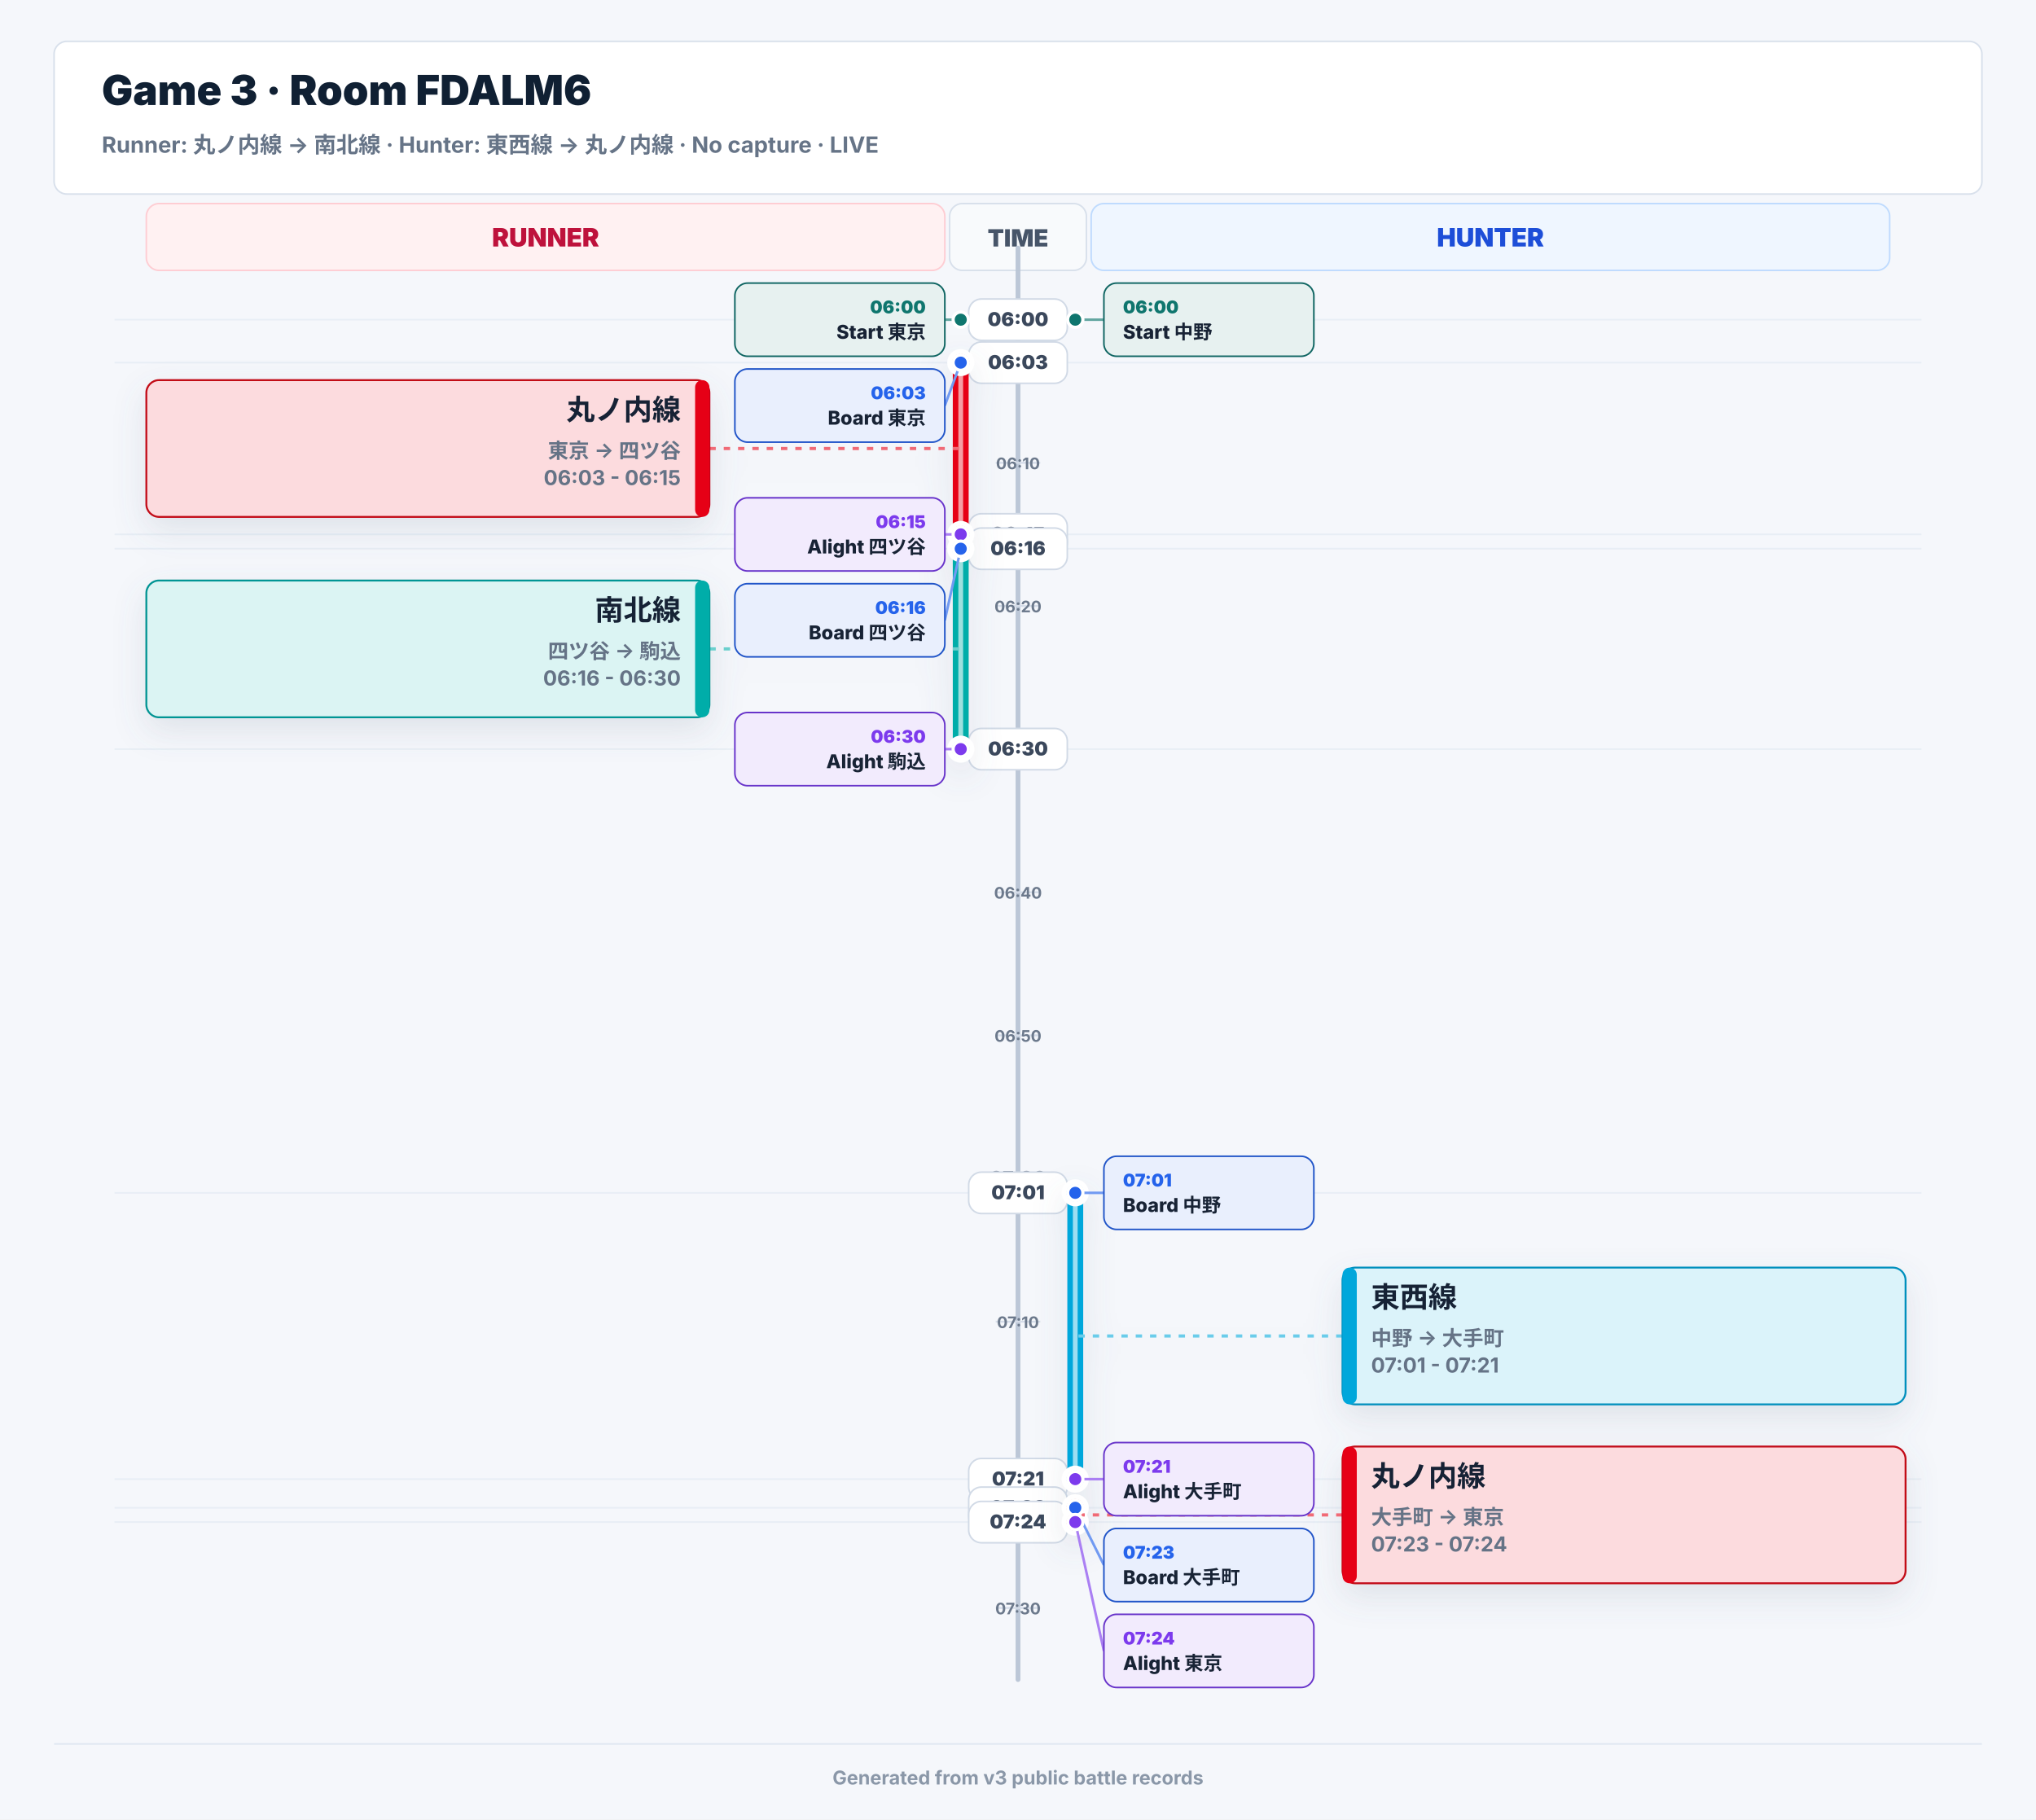
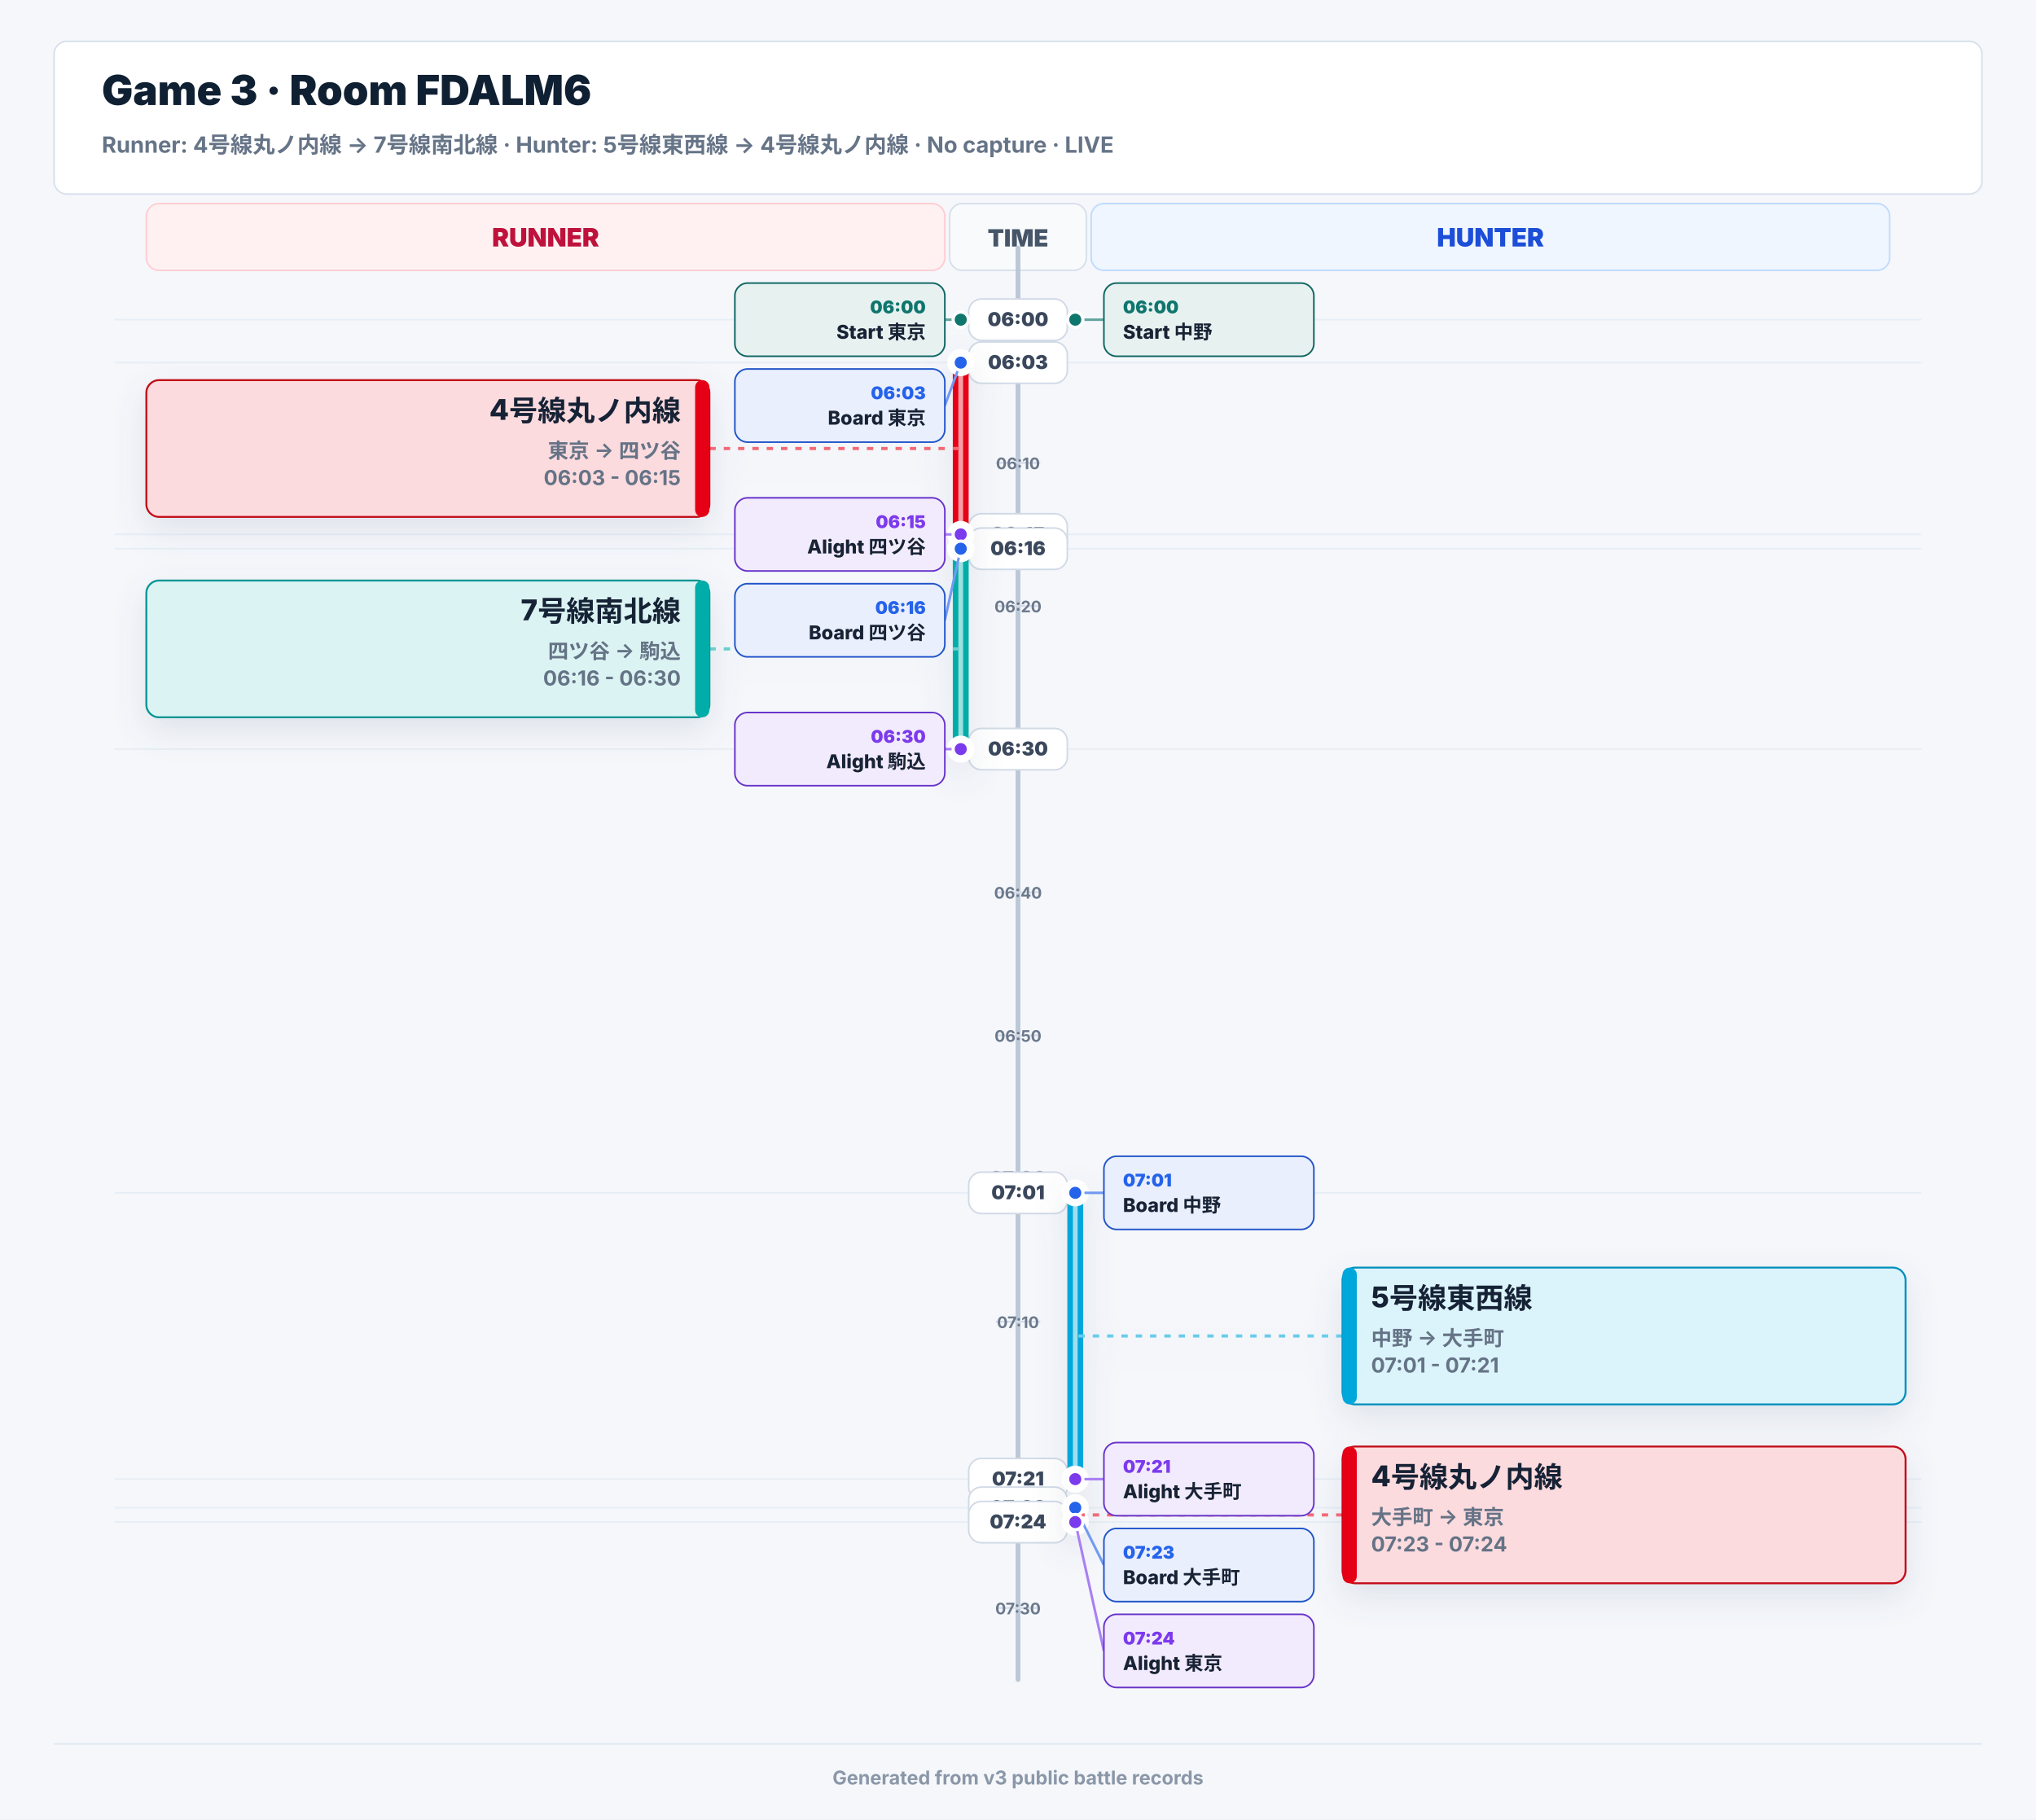
<svg xmlns="http://www.w3.org/2000/svg" width="1280" height="1144" viewBox="0 0 1280 1144" role="img" aria-label="Battle timeline">
  <defs>
    <filter id="softShadow" x="-20%" y="-20%" width="140%" height="140%">
      <feDropShadow dx="0" dy="8" stdDeviation="10" flood-color="#64748b" flood-opacity="0.16" />
    </filter>
  </defs>
  <g font-family="Inter, ui-sans-serif, system-ui, -apple-system, BlinkMacSystemFont, Segoe UI, sans-serif">
    <rect x="0" y="0" width="1280" height="100%" fill="#f5f7fb" />
    <rect x="34" y="26" width="1212" height="96" rx="8" fill="#ffffff" stroke="#d8e0eb" />
    <text x="64.0" y="66.0" font-size="26" font-weight="900" fill="#102033" text-anchor="start">Game 3 · Room FDALM6</text>
-     <text x="64.0" y="96.0" font-size="14" font-weight="750" fill="#667487" text-anchor="start">Runner: 丸ノ内線 -&gt; 南北線 · Hunter: 東西線 -&gt; 丸ノ内線 · No capture · LIVE</text>
+     <text x="64.0" y="96.0" font-size="14" font-weight="750" fill="#667487" text-anchor="start">Runner: 4号線丸ノ内線 -&gt; 7号線南北線 · Hunter: 5号線東西線 -&gt; 4号線丸ノ内線 · No capture · LIVE</text>
    <rect x="92" y="128" width="502" height="42" rx="8" fill="#fff1f2" stroke="#fecdd3" />
    <text x="343.0" y="155.0" font-size="16" font-weight="950" fill="#be123c" text-anchor="middle">RUNNER</text>
    <rect x="686" y="128" width="502" height="42" rx="8" fill="#eff6ff" stroke="#bfdbfe" />
    <text x="937.0" y="155.0" font-size="16" font-weight="950" fill="#1d4ed8" text-anchor="middle">HUNTER</text>
    <rect x="597" y="128" width="86" height="42" rx="8" fill="#f8fafc" stroke="#d8e0eb" />
    <text x="640.0" y="155.0" font-size="15" font-weight="950" fill="#475569" text-anchor="middle">TIME</text>
    <rect x="34" y="1096.0" width="1212" height="1" fill="#dfe7f1" />
    <g opacity="0.96">
      <line x1="640" y1="156.0" x2="640" y2="1056.0" stroke="#b9c5d5" stroke-width="3" stroke-linecap="round" />
      <line x1="616" y1="201.0" x2="664" y2="201.0" stroke="#d4dce8" stroke-width="1.2" />
      <text x="640.0" y="205.0" font-size="12" font-weight="800" fill="#667487" text-anchor="middle">06:00</text>
      <line x1="626" y1="291.0" x2="654" y2="291.0" stroke="#d4dce8" stroke-width="1.2" />
      <text x="640.0" y="295.0" font-size="10" font-weight="650" fill="#667487" text-anchor="middle">06:10</text>
      <line x1="626" y1="381.0" x2="654" y2="381.0" stroke="#d4dce8" stroke-width="1.2" />
      <text x="640.0" y="385.0" font-size="10" font-weight="650" fill="#667487" text-anchor="middle">06:20</text>
      <line x1="626" y1="471.0" x2="654" y2="471.0" stroke="#d4dce8" stroke-width="1.2" />
      <text x="640.0" y="475.0" font-size="10" font-weight="650" fill="#667487" text-anchor="middle">06:30</text>
      <line x1="626" y1="561.0" x2="654" y2="561.0" stroke="#d4dce8" stroke-width="1.2" />
      <text x="640.0" y="565.0" font-size="10" font-weight="650" fill="#667487" text-anchor="middle">06:40</text>
      <line x1="626" y1="651.0" x2="654" y2="651.0" stroke="#d4dce8" stroke-width="1.2" />
      <text x="640.0" y="655.0" font-size="10" font-weight="650" fill="#667487" text-anchor="middle">06:50</text>
      <line x1="616" y1="741.0" x2="664" y2="741.0" stroke="#d4dce8" stroke-width="1.2" />
      <text x="640.0" y="745.0" font-size="12" font-weight="800" fill="#667487" text-anchor="middle">07:00</text>
      <line x1="626" y1="831.0" x2="654" y2="831.0" stroke="#d4dce8" stroke-width="1.2" />
      <text x="640.0" y="835.0" font-size="10" font-weight="650" fill="#667487" text-anchor="middle">07:10</text>
      <line x1="626" y1="921.0" x2="654" y2="921.0" stroke="#d4dce8" stroke-width="1.2" />
      <text x="640.0" y="925.0" font-size="10" font-weight="650" fill="#667487" text-anchor="middle">07:20</text>
      <line x1="626" y1="1011.0" x2="654" y2="1011.0" stroke="#d4dce8" stroke-width="1.2" />
      <text x="640.0" y="1015.0" font-size="10" font-weight="650" fill="#667487" text-anchor="middle">07:30</text>
      <line x1="72" y1="201.0" x2="1208" y2="201.0" stroke="#e7edf5" stroke-width="1" />
      <rect x="609" y="188.0" width="62" height="26" rx="8" fill="#ffffff" stroke="#cfd8e5" />
      <text x="640.0" y="205.0" font-size="12" font-weight="900" fill="#334155" text-anchor="middle">06:00</text>
      <line x1="72" y1="228.0" x2="1208" y2="228.0" stroke="#e7edf5" stroke-width="1" />
      <rect x="609" y="215.0" width="62" height="26" rx="8" fill="#ffffff" stroke="#cfd8e5" />
      <text x="640.0" y="232.0" font-size="12" font-weight="900" fill="#334155" text-anchor="middle">06:03</text>
      <line x1="72" y1="336.0" x2="1208" y2="336.0" stroke="#e7edf5" stroke-width="1" />
      <rect x="609" y="323.0" width="62" height="26" rx="8" fill="#ffffff" stroke="#cfd8e5" />
      <text x="640.0" y="340.0" font-size="12" font-weight="900" fill="#334155" text-anchor="middle">06:15</text>
      <line x1="72" y1="345.0" x2="1208" y2="345.0" stroke="#e7edf5" stroke-width="1" />
      <rect x="609" y="332.0" width="62" height="26" rx="8" fill="#ffffff" stroke="#cfd8e5" />
      <text x="640.0" y="349.0" font-size="12" font-weight="900" fill="#334155" text-anchor="middle">06:16</text>
      <line x1="72" y1="471.0" x2="1208" y2="471.0" stroke="#e7edf5" stroke-width="1" />
      <rect x="609" y="458.0" width="62" height="26" rx="8" fill="#ffffff" stroke="#cfd8e5" />
      <text x="640.0" y="475.0" font-size="12" font-weight="900" fill="#334155" text-anchor="middle">06:30</text>
      <line x1="72" y1="750.0" x2="1208" y2="750.0" stroke="#e7edf5" stroke-width="1" />
      <rect x="609" y="737.0" width="62" height="26" rx="8" fill="#ffffff" stroke="#cfd8e5" />
      <text x="640.0" y="754.0" font-size="12" font-weight="900" fill="#334155" text-anchor="middle">07:01</text>
      <line x1="72" y1="930.0" x2="1208" y2="930.0" stroke="#e7edf5" stroke-width="1" />
      <rect x="609" y="917.0" width="62" height="26" rx="8" fill="#ffffff" stroke="#cfd8e5" />
      <text x="640.0" y="934.0" font-size="12" font-weight="900" fill="#334155" text-anchor="middle">07:21</text>
      <line x1="72" y1="948.0" x2="1208" y2="948.0" stroke="#e7edf5" stroke-width="1" />
      <rect x="609" y="935.0" width="62" height="26" rx="8" fill="#ffffff" stroke="#cfd8e5" />
      <text x="640.0" y="952.0" font-size="12" font-weight="900" fill="#334155" text-anchor="middle">07:23</text>
      <line x1="72" y1="957.0" x2="1208" y2="957.0" stroke="#e7edf5" stroke-width="1" />
      <rect x="609" y="944.0" width="62" height="26" rx="8" fill="#ffffff" stroke="#cfd8e5" />
      <text x="640.0" y="961.0" font-size="12" font-weight="900" fill="#334155" text-anchor="middle">07:24</text>
    </g>
    <g filter="url(#softShadow)">
      <line x1="604" y1="228.0" x2="604" y2="336.0" stroke="#E60012" stroke-width="10" stroke-linecap="round" />
      <line x1="604" y1="228.0" x2="604" y2="336.0" stroke="#ffffff" stroke-opacity="0.62" stroke-width="3" stroke-linecap="round" />
      <circle cx="604" cy="228.0" r="7" fill="#E60012" stroke="#ffffff" stroke-width="3" />
      <circle cx="604" cy="336.0" r="7" fill="#E60012" stroke="#ffffff" stroke-width="3" />
      <line x1="446" y1="282.0" x2="604" y2="282.0" stroke="#f06b76" stroke-width="2" stroke-dasharray="4 5" />
      <rect x="92" y="239.0" width="354" height="86" rx="8" fill="#fcdbde" stroke="#c20719" stroke-width="1.2" />
      <rect x="437" y="239.0" width="9" height="86" rx="4.5" fill="#E60012" />
-       <text x="428.0" y="264.0" font-size="18" font-weight="800" fill="#162235" text-anchor="end">丸ノ内線</text>
+       <text x="428.0" y="264.0" font-size="18" font-weight="800" fill="#162235" text-anchor="end">4号線丸ノ内線</text>
      <text x="428.0" y="288.0" font-size="13" font-weight="650" fill="#657386" text-anchor="end">東京 -&gt; 四ツ谷</text>
      <text x="428.0" y="305.0" font-size="13" font-weight="650" fill="#657386" text-anchor="end">06:03 - 06:15</text>
      <line x1="604" y1="345.0" x2="604" y2="471.0" stroke="#00ADA9" stroke-width="10" stroke-linecap="round" />
      <line x1="604" y1="345.0" x2="604" y2="471.0" stroke="#ffffff" stroke-opacity="0.62" stroke-width="3" stroke-linecap="round" />
      <circle cx="604" cy="345.0" r="7" fill="#00ADA9" stroke="#ffffff" stroke-width="3" />
      <circle cx="604" cy="471.0" r="7" fill="#00ADA9" stroke="#ffffff" stroke-width="3" />
      <line x1="446" y1="408.0" x2="604" y2="408.0" stroke="#6bcfcd" stroke-width="2" stroke-dasharray="4 5" />
      <rect x="92" y="365.0" width="354" height="86" rx="8" fill="#dbf4f3" stroke="#069594" stroke-width="1.2" />
      <rect x="437" y="365.0" width="9" height="86" rx="4.5" fill="#00ADA9" />
-       <text x="428.0" y="390.0" font-size="18" font-weight="800" fill="#162235" text-anchor="end">南北線</text>
+       <text x="428.0" y="390.0" font-size="18" font-weight="800" fill="#162235" text-anchor="end">7号線南北線</text>
      <text x="428.0" y="414.0" font-size="13" font-weight="650" fill="#657386" text-anchor="end">四ツ谷 -&gt; 駒込</text>
      <text x="428.0" y="431.0" font-size="13" font-weight="650" fill="#657386" text-anchor="end">06:16 - 06:30</text>
      <line x1="676" y1="750.0" x2="676" y2="930.0" stroke="#00A7DB" stroke-width="10" stroke-linecap="round" />
      <line x1="676" y1="750.0" x2="676" y2="930.0" stroke="#ffffff" stroke-opacity="0.62" stroke-width="3" stroke-linecap="round" />
      <circle cx="676" cy="750.0" r="7" fill="#00A7DB" stroke="#ffffff" stroke-width="3" />
      <circle cx="676" cy="930.0" r="7" fill="#00A7DB" stroke="#ffffff" stroke-width="3" />
      <line x1="844" y1="840.0" x2="676" y2="840.0" stroke="#6bccea" stroke-width="2" stroke-dasharray="4 5" />
      <rect x="844" y="797.0" width="354" height="86" rx="8" fill="#dbf3fa" stroke="#0690bd" stroke-width="1.2" />
      <rect x="844" y="797.0" width="9" height="86" rx="4.5" fill="#00A7DB" />
-       <text x="862.0" y="822.0" font-size="18" font-weight="800" fill="#162235" text-anchor="start">東西線</text>
+       <text x="862.0" y="822.0" font-size="18" font-weight="800" fill="#162235" text-anchor="start">5号線東西線</text>
      <text x="862.0" y="846.0" font-size="13" font-weight="650" fill="#657386" text-anchor="start">中野 -&gt; 大手町</text>
      <text x="862.0" y="863.0" font-size="13" font-weight="650" fill="#657386" text-anchor="start">07:01 - 07:21</text>
      <line x1="676" y1="948.0" x2="676" y2="957.0" stroke="#E60012" stroke-width="10" stroke-linecap="round" />
      <line x1="676" y1="948.0" x2="676" y2="957.0" stroke="#ffffff" stroke-opacity="0.62" stroke-width="3" stroke-linecap="round" />
      <circle cx="676" cy="948.0" r="7" fill="#E60012" stroke="#ffffff" stroke-width="3" />
      <circle cx="676" cy="957.0" r="7" fill="#E60012" stroke="#ffffff" stroke-width="3" />
      <line x1="844" y1="952.5" x2="676" y2="952.5" stroke="#f06b76" stroke-width="2" stroke-dasharray="4 5" />
      <rect x="844" y="909.5" width="354" height="86" rx="8" fill="#fcdbde" stroke="#c20719" stroke-width="1.2" />
      <rect x="844" y="909.5" width="9" height="86" rx="4.5" fill="#E60012" />
-       <text x="862.0" y="934.5" font-size="18" font-weight="800" fill="#162235" text-anchor="start">丸ノ内線</text>
+       <text x="862.0" y="934.5" font-size="18" font-weight="800" fill="#162235" text-anchor="start">4号線丸ノ内線</text>
      <text x="862.0" y="958.5" font-size="13" font-weight="650" fill="#657386" text-anchor="start">大手町 -&gt; 東京</text>
      <text x="862.0" y="975.5" font-size="13" font-weight="650" fill="#657386" text-anchor="start">07:23 - 07:24</text>
    </g>
    <g>
      <line x1="594" y1="201.0" x2="604" y2="201.0" stroke="#63a6a1" stroke-width="1.6" />
      <circle cx="604" cy="201.0" r="4.8" fill="#0f766e" stroke="#ffffff" stroke-width="2" />
      <rect x="462" y="178.0" width="132" height="46" rx="8" fill="#e7f1f0" stroke="#0f6562" />
      <text x="582.0" y="197.0" font-size="11" font-weight="900" fill="#0f766e" text-anchor="end">06:00</text>
      <text x="582.0" y="213.0" font-size="12" font-weight="800" fill="#182335" text-anchor="end">Start 東京</text>
      <line x1="594" y1="255.0" x2="604" y2="228.0" stroke="#719af2" stroke-width="1.6" />
      <circle cx="604" cy="228.0" r="4.8" fill="#2563eb" stroke="#ffffff" stroke-width="2" />
      <rect x="462" y="232.0" width="132" height="46" rx="8" fill="#e9effd" stroke="#2155c8" />
      <text x="582.0" y="251.0" font-size="11" font-weight="900" fill="#2563eb" text-anchor="end">06:03</text>
      <text x="582.0" y="267.0" font-size="12" font-weight="800" fill="#182335" text-anchor="end">Board 東京</text>
      <line x1="594" y1="336.0" x2="604" y2="336.0" stroke="#aa7ff3" stroke-width="1.6" />
      <circle cx="604" cy="336.0" r="4.8" fill="#7c3aed" stroke="#ffffff" stroke-width="2" />
      <rect x="462" y="313.0" width="132" height="46" rx="8" fill="#f2ebfd" stroke="#6834ca" />
      <text x="582.0" y="332.0" font-size="11" font-weight="900" fill="#7c3aed" text-anchor="end">06:15</text>
      <text x="582.0" y="348.0" font-size="12" font-weight="800" fill="#182335" text-anchor="end">Alight 四ツ谷</text>
      <line x1="594" y1="390.0" x2="604" y2="345.0" stroke="#719af2" stroke-width="1.6" />
      <circle cx="604" cy="345.0" r="4.8" fill="#2563eb" stroke="#ffffff" stroke-width="2" />
      <rect x="462" y="367.0" width="132" height="46" rx="8" fill="#e9effd" stroke="#2155c8" />
      <text x="582.0" y="386.0" font-size="11" font-weight="900" fill="#2563eb" text-anchor="end">06:16</text>
      <text x="582.0" y="402.0" font-size="12" font-weight="800" fill="#182335" text-anchor="end">Board 四ツ谷</text>
      <line x1="594" y1="471.0" x2="604" y2="471.0" stroke="#aa7ff3" stroke-width="1.6" />
      <circle cx="604" cy="471.0" r="4.8" fill="#7c3aed" stroke="#ffffff" stroke-width="2" />
      <rect x="462" y="448.0" width="132" height="46" rx="8" fill="#f2ebfd" stroke="#6834ca" />
      <text x="582.0" y="467.0" font-size="11" font-weight="900" fill="#7c3aed" text-anchor="end">06:30</text>
      <text x="582.0" y="483.0" font-size="12" font-weight="800" fill="#182335" text-anchor="end">Alight 駒込</text>
      <line x1="694" y1="201.0" x2="676" y2="201.0" stroke="#63a6a1" stroke-width="1.6" />
      <circle cx="676" cy="201.0" r="4.8" fill="#0f766e" stroke="#ffffff" stroke-width="2" />
      <rect x="694" y="178.0" width="132" height="46" rx="8" fill="#e7f1f0" stroke="#0f6562" />
      <text x="706.0" y="197.0" font-size="11" font-weight="900" fill="#0f766e" text-anchor="start">06:00</text>
      <text x="706.0" y="213.0" font-size="12" font-weight="800" fill="#182335" text-anchor="start">Start 中野</text>
      <line x1="694" y1="750.0" x2="676" y2="750.0" stroke="#719af2" stroke-width="1.6" />
      <circle cx="676" cy="750.0" r="4.8" fill="#2563eb" stroke="#ffffff" stroke-width="2" />
      <rect x="694" y="727.0" width="132" height="46" rx="8" fill="#e9effd" stroke="#2155c8" />
      <text x="706.0" y="746.0" font-size="11" font-weight="900" fill="#2563eb" text-anchor="start">07:01</text>
      <text x="706.0" y="762.0" font-size="12" font-weight="800" fill="#182335" text-anchor="start">Board 中野</text>
      <line x1="694" y1="930.0" x2="676" y2="930.0" stroke="#aa7ff3" stroke-width="1.6" />
      <circle cx="676" cy="930.0" r="4.8" fill="#7c3aed" stroke="#ffffff" stroke-width="2" />
      <rect x="694" y="907.0" width="132" height="46" rx="8" fill="#f2ebfd" stroke="#6834ca" />
      <text x="706.0" y="926.0" font-size="11" font-weight="900" fill="#7c3aed" text-anchor="start">07:21</text>
      <text x="706.0" y="942.0" font-size="12" font-weight="800" fill="#182335" text-anchor="start">Alight 大手町</text>
      <line x1="694" y1="984.0" x2="676" y2="948.0" stroke="#719af2" stroke-width="1.6" />
      <circle cx="676" cy="948.0" r="4.8" fill="#2563eb" stroke="#ffffff" stroke-width="2" />
      <rect x="694" y="961.0" width="132" height="46" rx="8" fill="#e9effd" stroke="#2155c8" />
      <text x="706.0" y="980.0" font-size="11" font-weight="900" fill="#2563eb" text-anchor="start">07:23</text>
      <text x="706.0" y="996.0" font-size="12" font-weight="800" fill="#182335" text-anchor="start">Board 大手町</text>
      <line x1="694" y1="1038.0" x2="676" y2="957.0" stroke="#aa7ff3" stroke-width="1.6" />
      <circle cx="676" cy="957.0" r="4.8" fill="#7c3aed" stroke="#ffffff" stroke-width="2" />
      <rect x="694" y="1015.0" width="132" height="46" rx="8" fill="#f2ebfd" stroke="#6834ca" />
      <text x="706.0" y="1034.0" font-size="11" font-weight="900" fill="#7c3aed" text-anchor="start">07:24</text>
      <text x="706.0" y="1050.0" font-size="12" font-weight="800" fill="#182335" text-anchor="start">Alight 東京</text>
    </g>
    <text x="640.0" y="1122.0" font-size="12" font-weight="650" fill="#8a97a8" text-anchor="middle">Generated from v3 public battle records</text>
  </g>
</svg>
